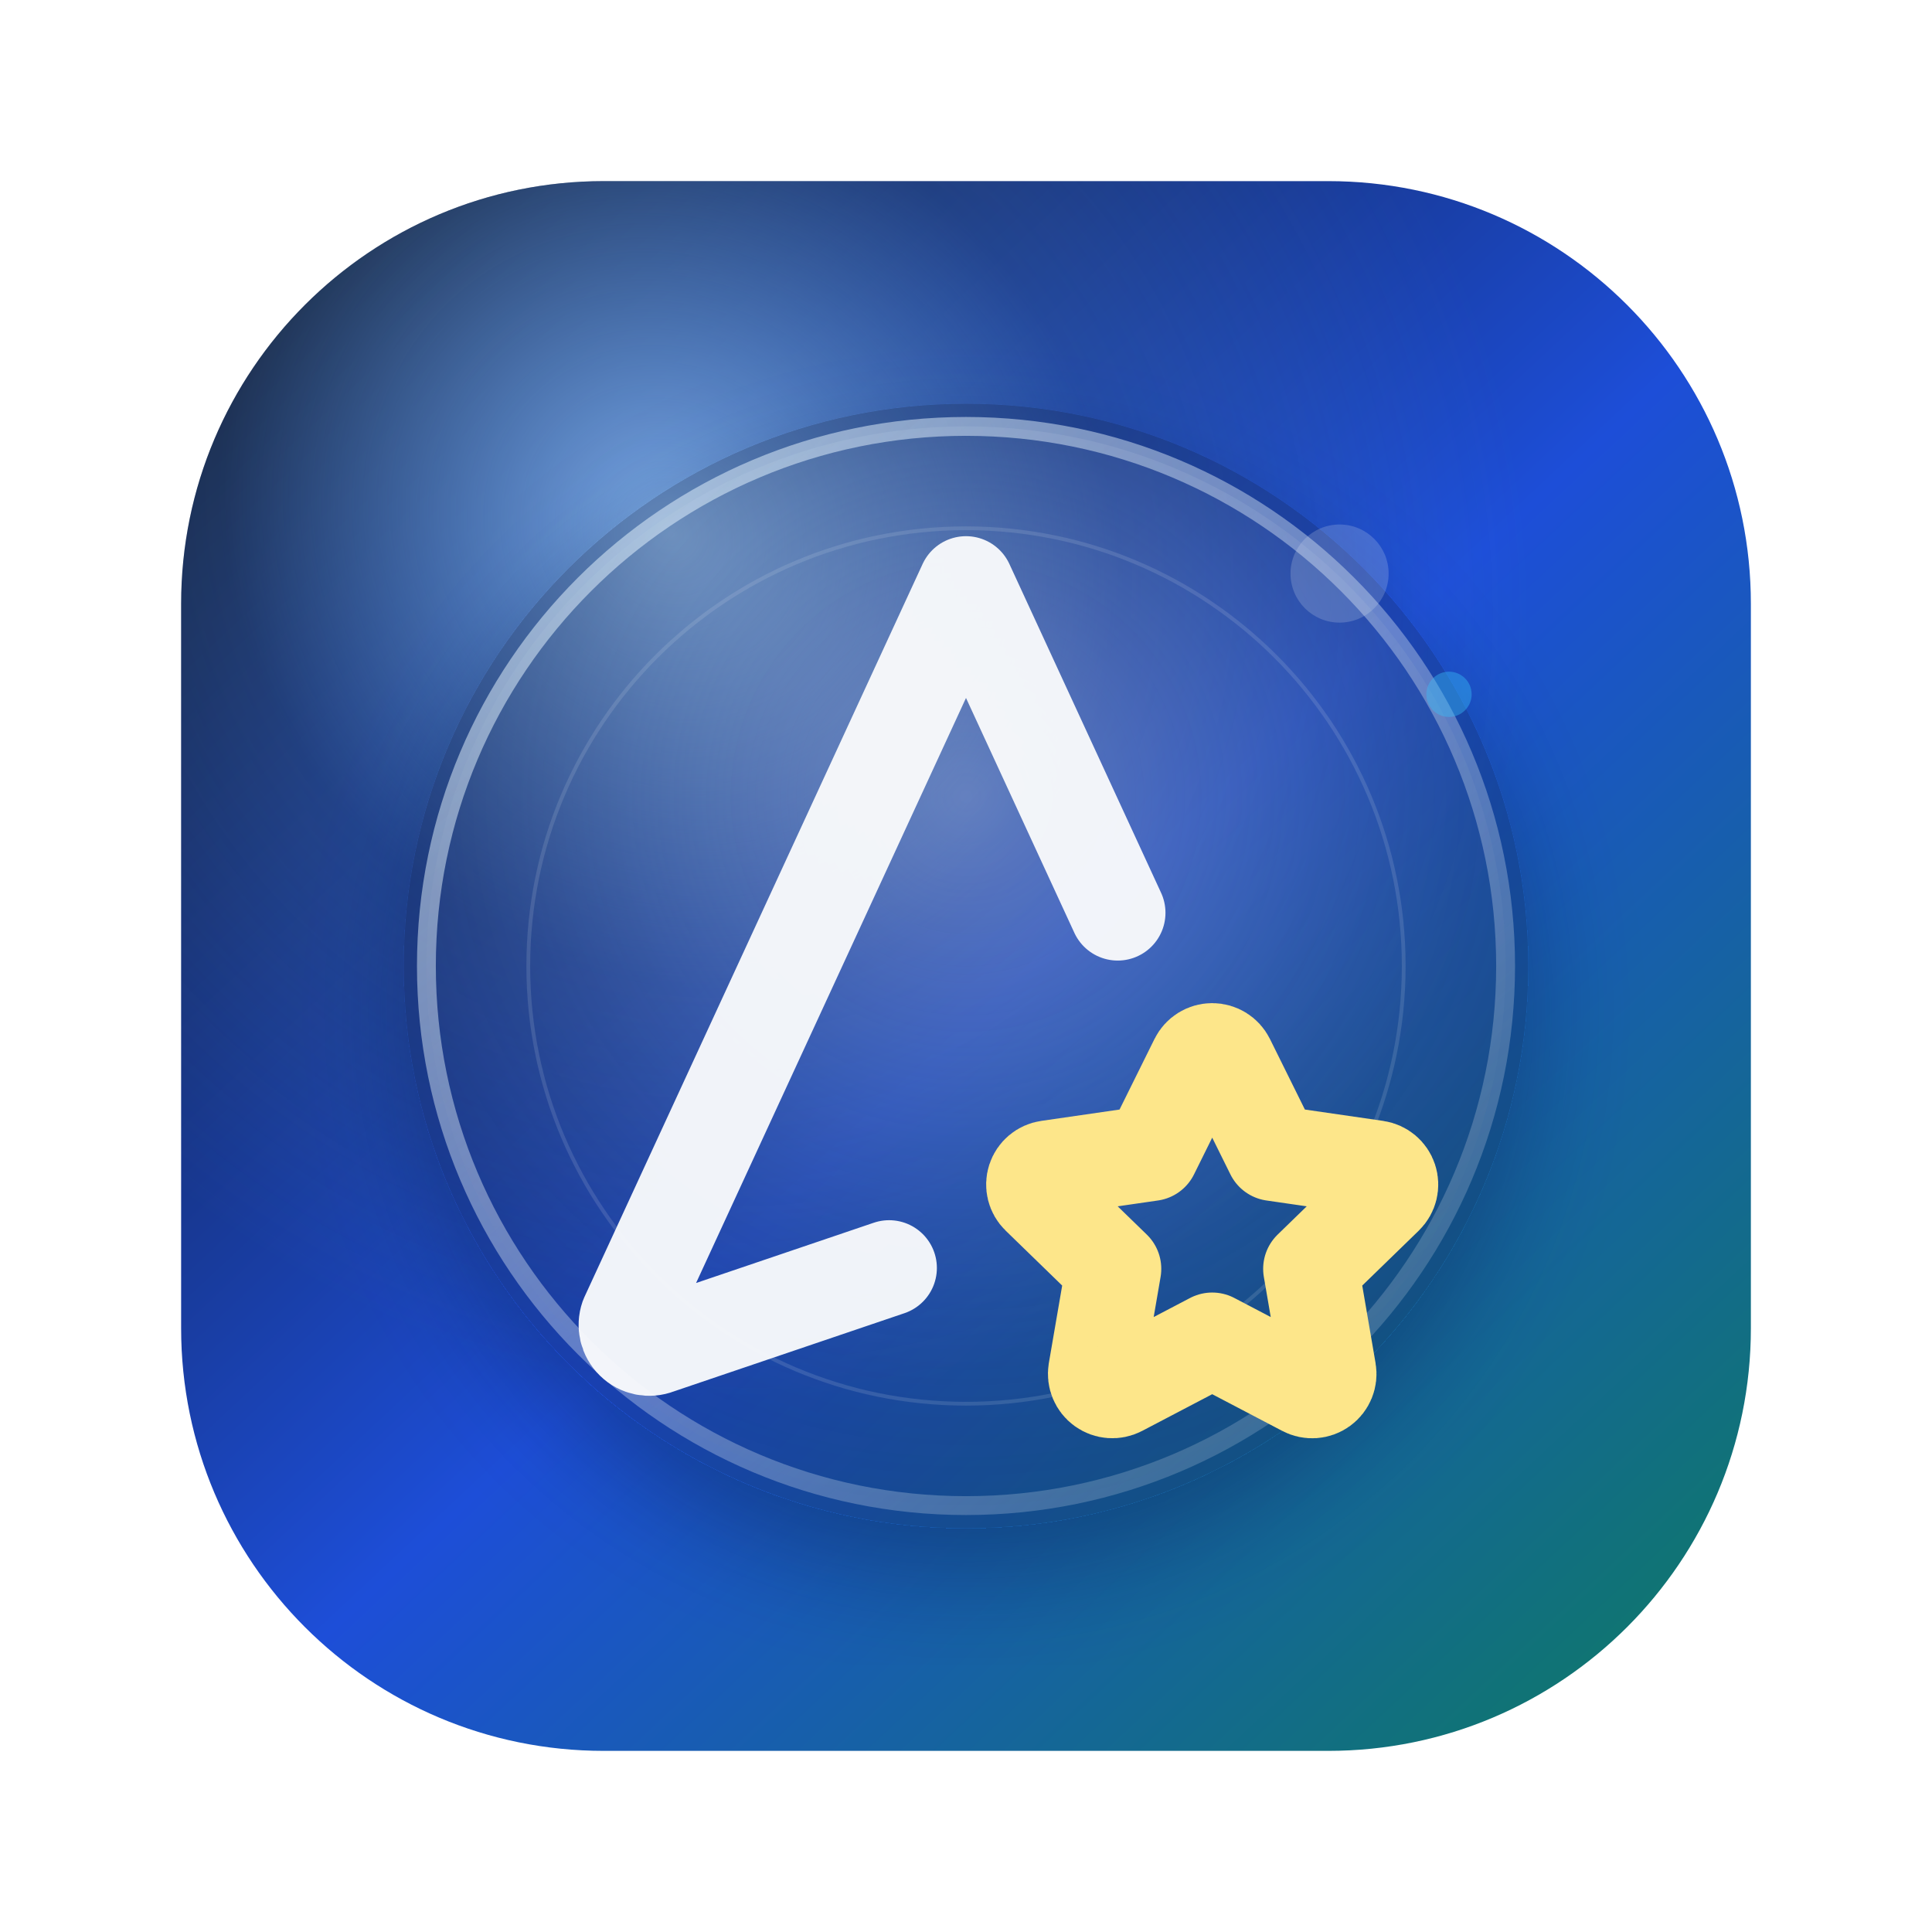
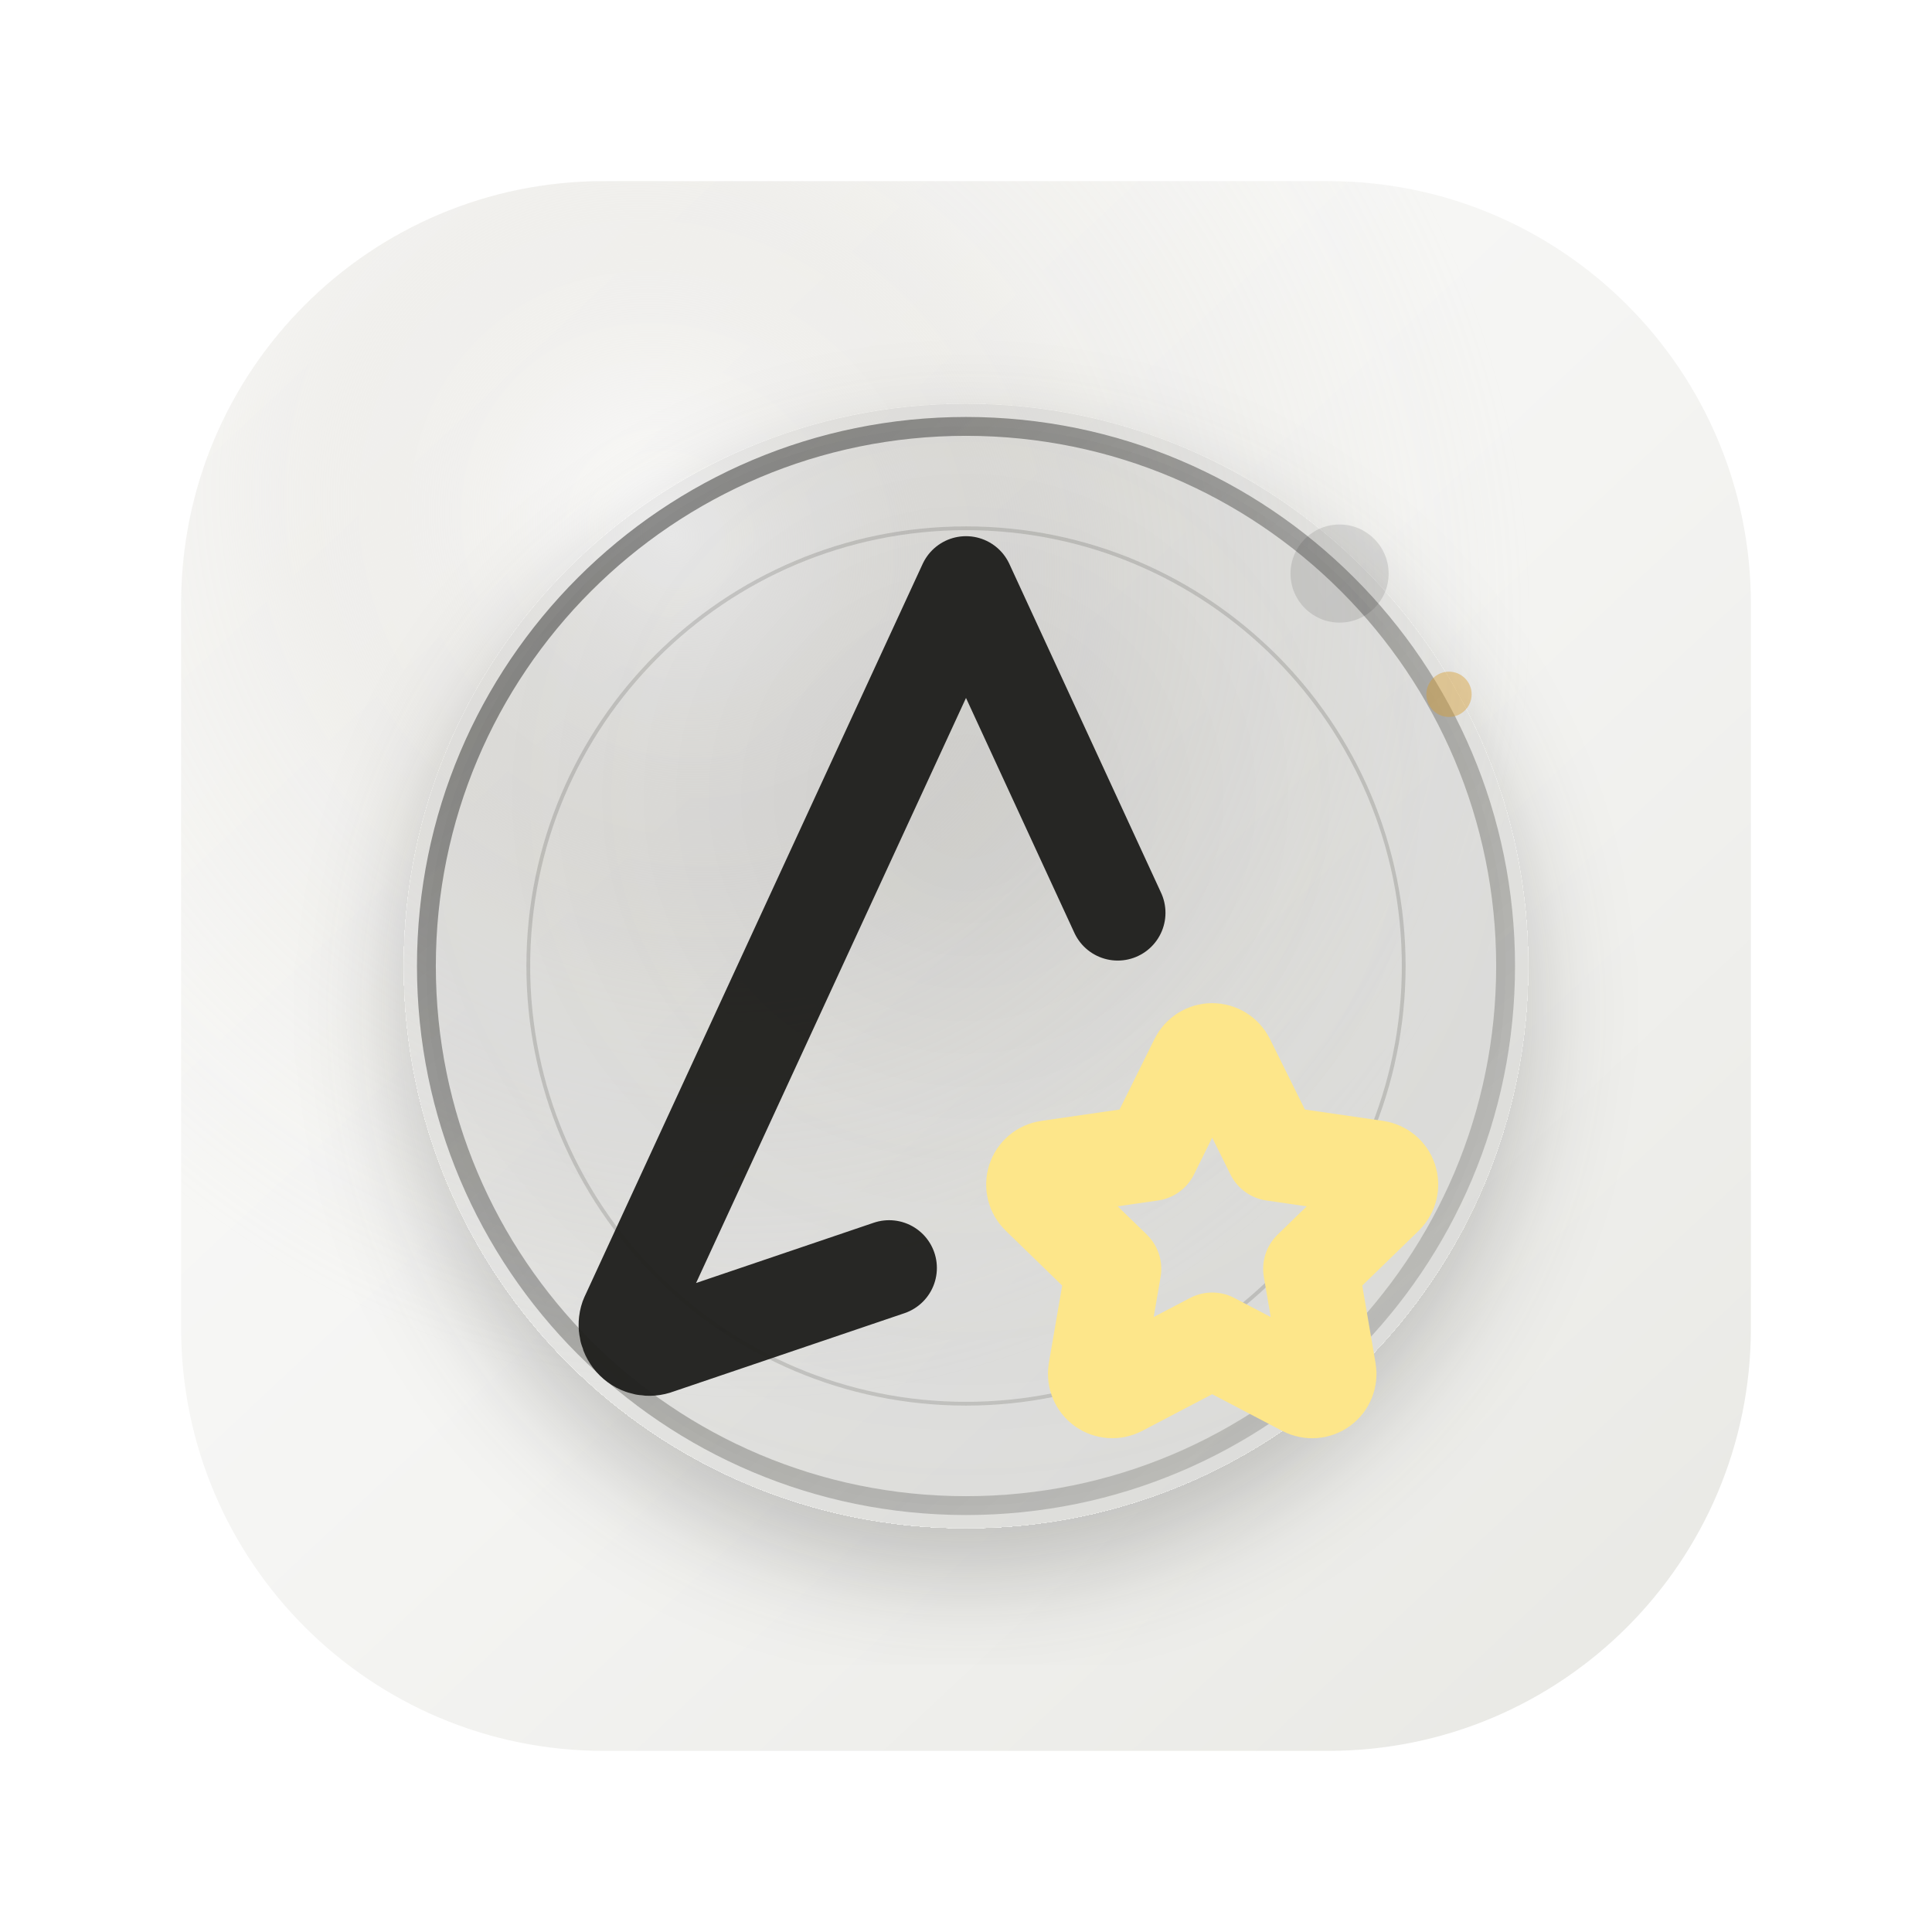
<svg xmlns="http://www.w3.org/2000/svg" width="1024" height="1024" viewBox="0 0 1024 1024" fill="none">
  <defs>
    <linearGradient id="bg" x1="160" y1="144" x2="864" y2="896" gradientUnits="userSpaceOnUse">
-       <stop offset="0" stop-color="#0F172A" />
-       <stop offset="0.52" stop-color="#1D4ED8" />
-       <stop offset="1" stop-color="#0F766E" />
+       <stop offset="0" stop-color="#FBFBFA" />
+       <stop offset="0.52" stop-color="#F4F4F2" />
+       <stop offset="1" stop-color="#E9E9E5" />
    </linearGradient>
    <radialGradient id="glow" cx="0" cy="0" r="1" gradientUnits="userSpaceOnUse" gradientTransform="translate(356 284) rotate(48.2) scale(478 436)">
-       <stop offset="0" stop-color="#93C5FD" stop-opacity="0.82" />
-       <stop offset="0.52" stop-color="#60A5FA" stop-opacity="0.18" />
-       <stop offset="1" stop-color="#60A5FA" stop-opacity="0" />
+       <stop offset="0" stop-color="#FFFFFF" stop-opacity="0.92" />
+       <stop offset="0.52" stop-color="#D6D3CC" stop-opacity="0.2" />
+       <stop offset="1" stop-color="#D6D3CC" stop-opacity="0" />
    </radialGradient>
    <radialGradient id="core" cx="0" cy="0" r="1" gradientUnits="userSpaceOnUse" gradientTransform="translate(512 422) rotate(90) scale(420)">
-       <stop offset="0" stop-color="#FFFFFF" stop-opacity="0.28" />
-       <stop offset="0.42" stop-color="#DBEAFE" stop-opacity="0.12" />
-       <stop offset="1" stop-color="#0F172A" stop-opacity="0" />
+       <stop offset="0" stop-color="#20201E" stop-opacity="0.08" />
+       <stop offset="0.42" stop-color="#5F5F5A" stop-opacity="0.04" />
+       <stop offset="1" stop-color="#20201E" stop-opacity="0" />
    </radialGradient>
    <linearGradient id="ring" x1="270" y1="236" x2="748" y2="806" gradientUnits="userSpaceOnUse">
-       <stop offset="0" stop-color="#E0F2FE" stop-opacity="0.58" />
-       <stop offset="1" stop-color="#FFFFFF" stop-opacity="0.12" />
+       <stop offset="0" stop-color="#20201E" stop-opacity="0.52" />
+       <stop offset="1" stop-color="#5F5F5A" stop-opacity="0.22" />
    </linearGradient>
    <linearGradient id="star" x1="490" y1="470" x2="702" y2="706" gradientUnits="userSpaceOnUse">
      <stop offset="0" stop-color="#FDE68A" />
      <stop offset="1" stop-color="#FB923C" />
    </linearGradient>
    <filter id="softShadow" x="142" y="142" width="740" height="740" filterUnits="userSpaceOnUse" color-interpolation-filters="sRGB">
      <feFlood flood-opacity="0" result="BackgroundImageFix" />
      <feColorMatrix in="SourceAlpha" type="matrix" values="0 0 0 0 0 0 0 0 0 0 0 0 0 0 0 0 0 0 127 0" result="hardAlpha" />
      <feOffset dy="24" />
      <feGaussianBlur stdDeviation="28" />
      <feComposite in2="hardAlpha" operator="out" />
-       <feColorMatrix type="matrix" values="0 0 0 0 0.016 0 0 0 0 0.09 0 0 0 0 0.216 0 0 0 0.34 0" />
+       <feColorMatrix type="matrix" values="0 0 0 0 0.125 0 0 0 0 0.125 0 0 0 0 0.118 0 0 0 0.24 0" />
      <feBlend mode="normal" in2="BackgroundImageFix" result="effect1_dropShadow_1_1" />
      <feBlend mode="normal" in="SourceGraphic" in2="effect1_dropShadow_1_1" result="shape" />
    </filter>
  </defs>
  <rect x="96" y="96" width="832" height="832" rx="224" fill="url(#bg)" />
  <rect x="96" y="96" width="832" height="832" rx="224" fill="url(#glow)" />
  <g filter="url(#softShadow)">
-     <circle cx="512" cy="512" r="298" fill="#0B1220" fill-opacity="0.22" />
+     <circle cx="512" cy="512" r="298" fill="#20201E" fill-opacity="0.08" />
    <circle cx="512" cy="512" r="286" fill="url(#core)" />
    <circle cx="512" cy="512" r="286" stroke="url(#ring)" stroke-width="10" />
-     <circle cx="512" cy="512" r="232" stroke="#E2E8F0" stroke-opacity="0.14" stroke-width="2" />
+     <circle cx="512" cy="512" r="232" stroke="#20201E" stroke-opacity="0.16" stroke-width="2" />
  </g>
-   <circle cx="710" cy="304" r="26" fill="#F8FAFC" fill-opacity="0.18" />
-   <circle cx="768" cy="368" r="12" fill="#38BDF8" fill-opacity="0.42" />
+   <circle cx="710" cy="304" r="26" fill="#20201E" fill-opacity="0.12" />
+   <circle cx="768" cy="368" r="12" fill="#D69B2D" fill-opacity="0.42" />
  <g transform="translate(512 512) scale(22.5) translate(-12 -12)">
-     <path d="M15.574 10.747l-3.574 -7.747l-7.97 17.275c-.07 .2 -.017 .424 .135 .572c.15 .148 .374 .193 .57 .116l5.454 -1.85" stroke="#F8FAFC" stroke-opacity="0.96" stroke-width="2.25" stroke-linecap="round" stroke-linejoin="round" />
+     <path d="M15.574 10.747l-3.574 -7.747l-7.97 17.275c-.07 .2 -.017 .424 .135 .572c.15 .148 .374 .193 .57 .116l5.454 -1.85" stroke="#20201E" stroke-opacity="0.96" stroke-width="2.25" stroke-linecap="round" stroke-linejoin="round" />
    <path d="M17.8 20.817l-2.172 1.138a.392 .392 0 0 1 -.568 -.41l.415 -2.411l-1.757 -1.707a.389 .389 0 0 1 .217 -.665l2.428 -.352l1.086 -2.193a.392 .392 0 0 1 .702 0l1.086 2.193l2.428 .352a.39 .39 0 0 1 .217 .665l-1.757 1.707l.414 2.41a.39 .39 0 0 1 -.567 .411l-2.172 -1.138" stroke="url(#star)" stroke-width="2.25" stroke-linecap="round" stroke-linejoin="round" />
  </g>
</svg>
